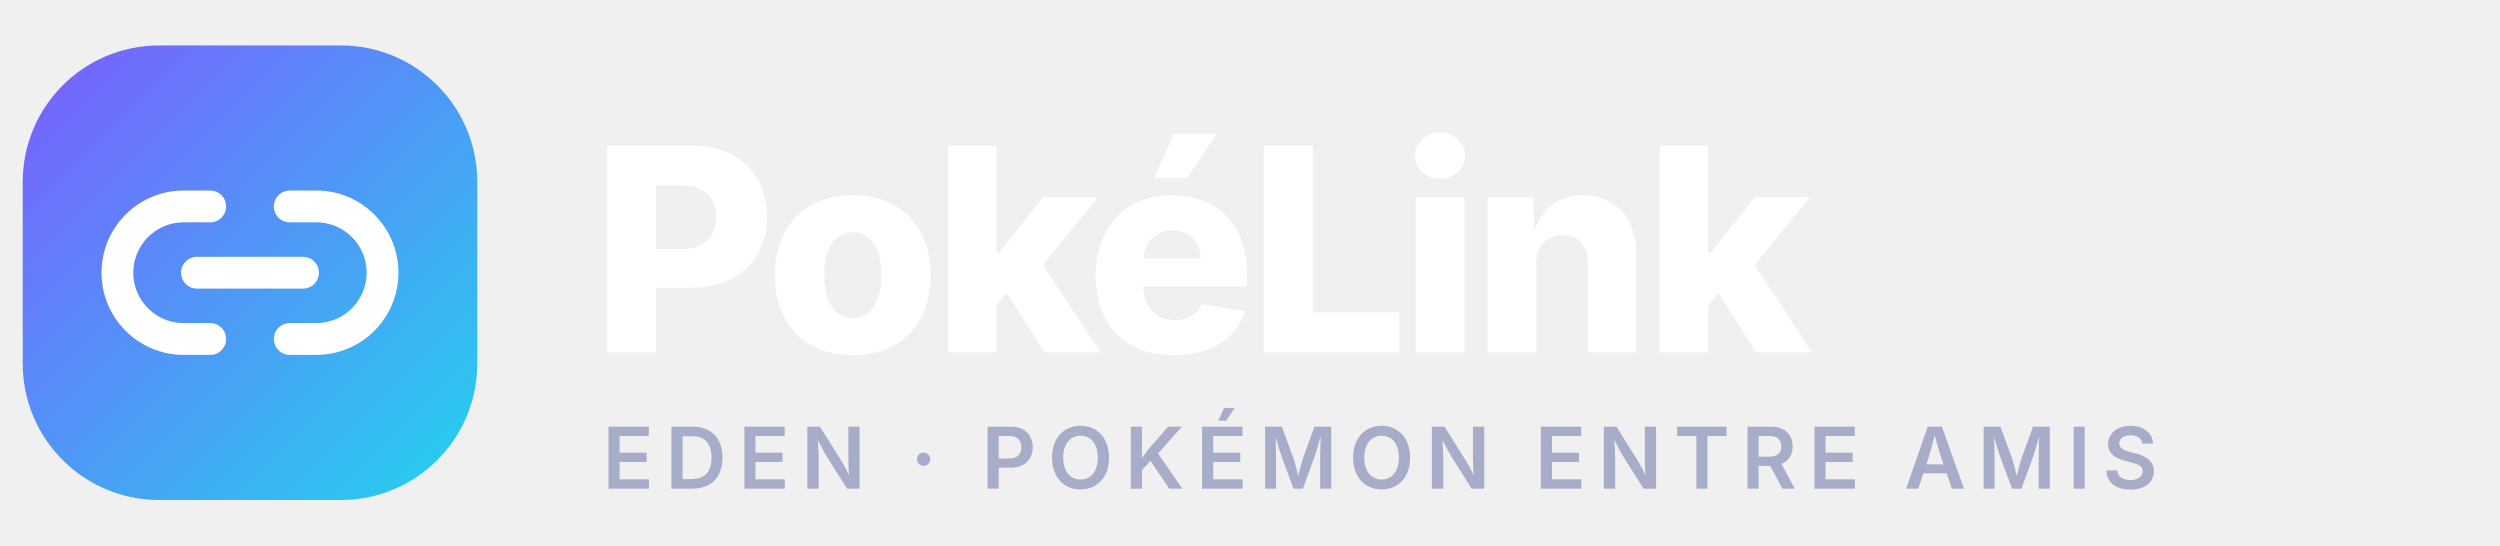
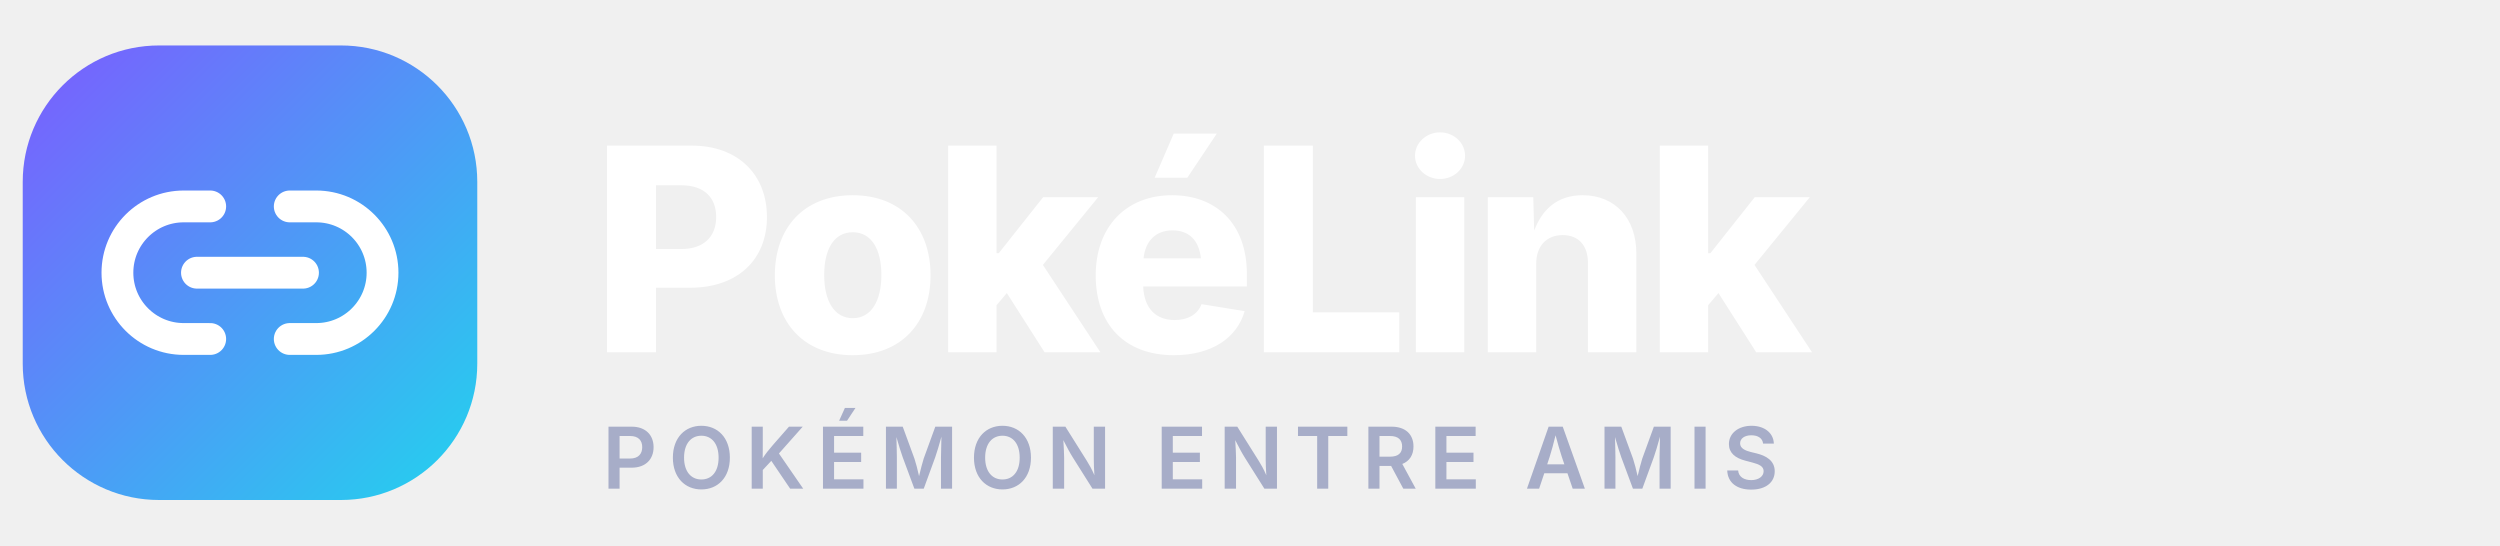
<svg xmlns="http://www.w3.org/2000/svg" width="440" height="96" viewBox="0 0 440 96" role="img" aria-label="PokéLink, aventures Pokémon entre amis">
  <defs>
    <linearGradient id="g" x1="0" y1="0" x2="1" y2="1">
      <stop offset="0" stop-color="#7c5cff" />
      <stop offset="1" stop-color="#22d3ee" />
    </linearGradient>
  </defs>
  <rect x="4" y="8" width="80" height="80" rx="24" fill="url(#g)" />
  <g fill="none" stroke="#fff" stroke-width="2.4" stroke-linecap="round" stroke-linejoin="round" transform="translate(16 20) scale(2.333)">
    <path d="M9 17H7A5 5 0 0 1 7 7h2" />
    <path d="M15 7h2a5 5 0 1 1 0 10h-2" />
    <line x1="8" x2="16" y1="12" y2="12" />
  </g>
  <text x="104" y="62" font-family="Inter, 'Segoe UI', system-ui, -apple-system, sans-serif" font-size="50" font-weight="800" letter-spacing="-1.5" fill="#ffffff">PokéLink</text>
-   <text x="106" y="86" font-family="Inter, 'Segoe UI', system-ui, -apple-system, sans-serif" font-size="15" font-weight="600" letter-spacing="2" fill="#a7adc8">EDEN · POKÉMON ENTRE AMIS</text>
+   <text x="106" y="86" font-family="Inter, 'Segoe UI', system-ui, -apple-system, sans-serif" font-size="15" font-weight="600" letter-spacing="2" fill="#a7adc8">POKÉMON ENTRE AMIS</text>
</svg>
